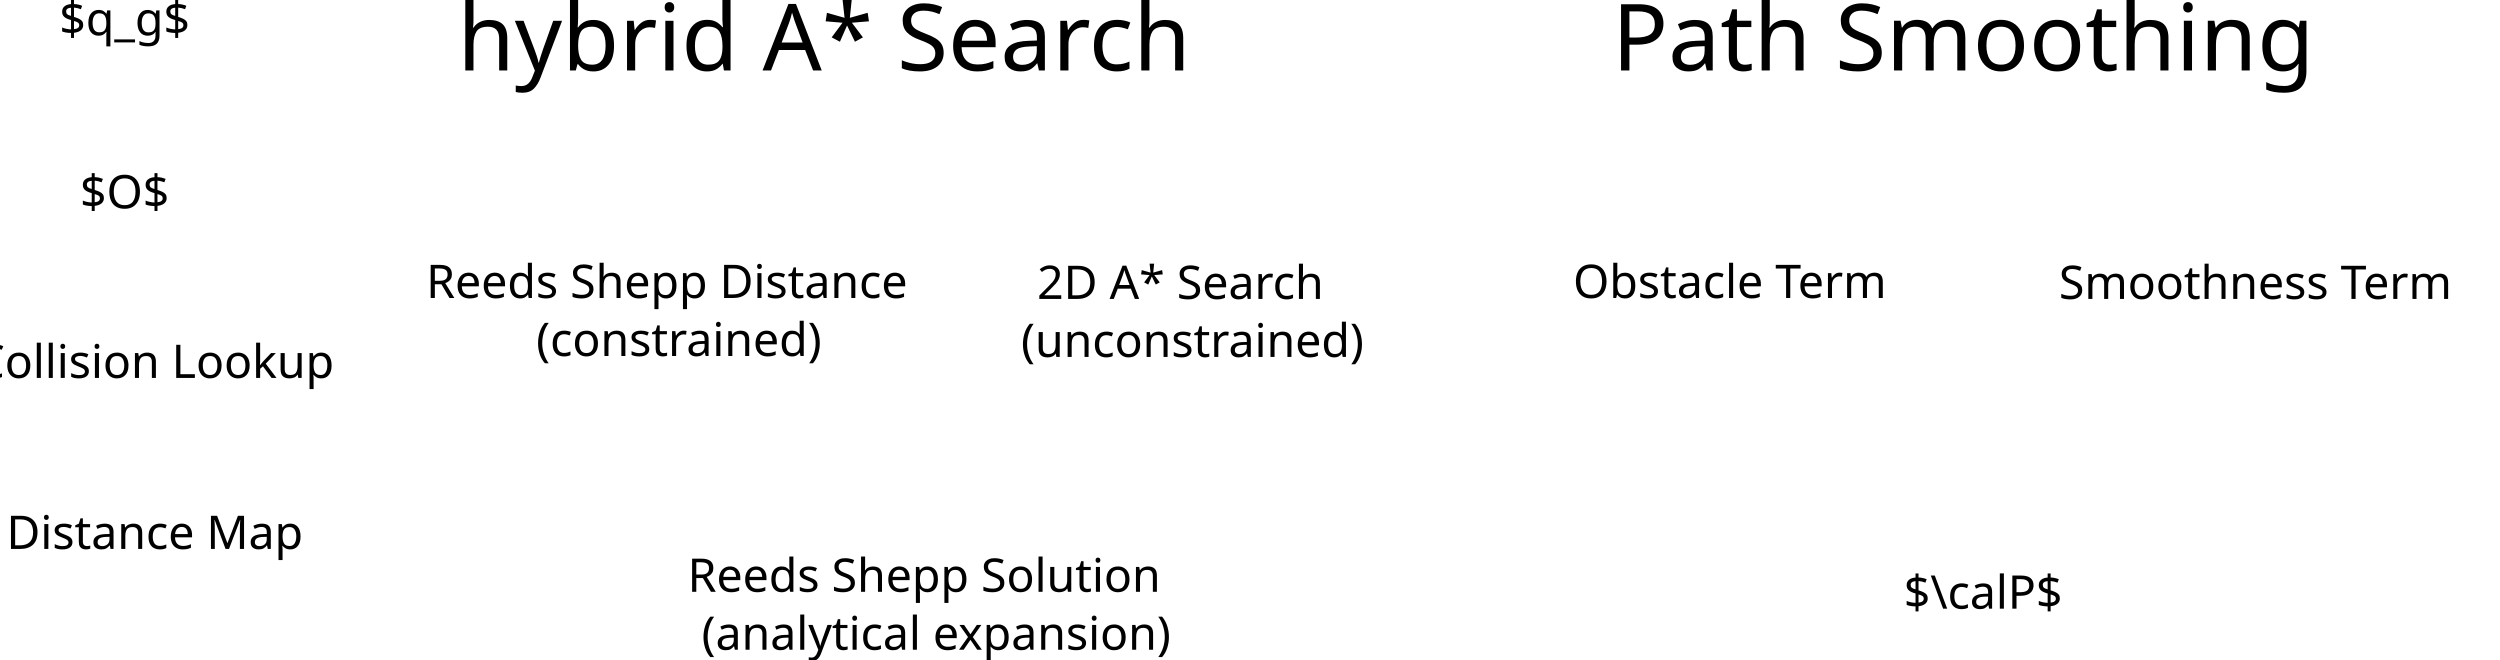
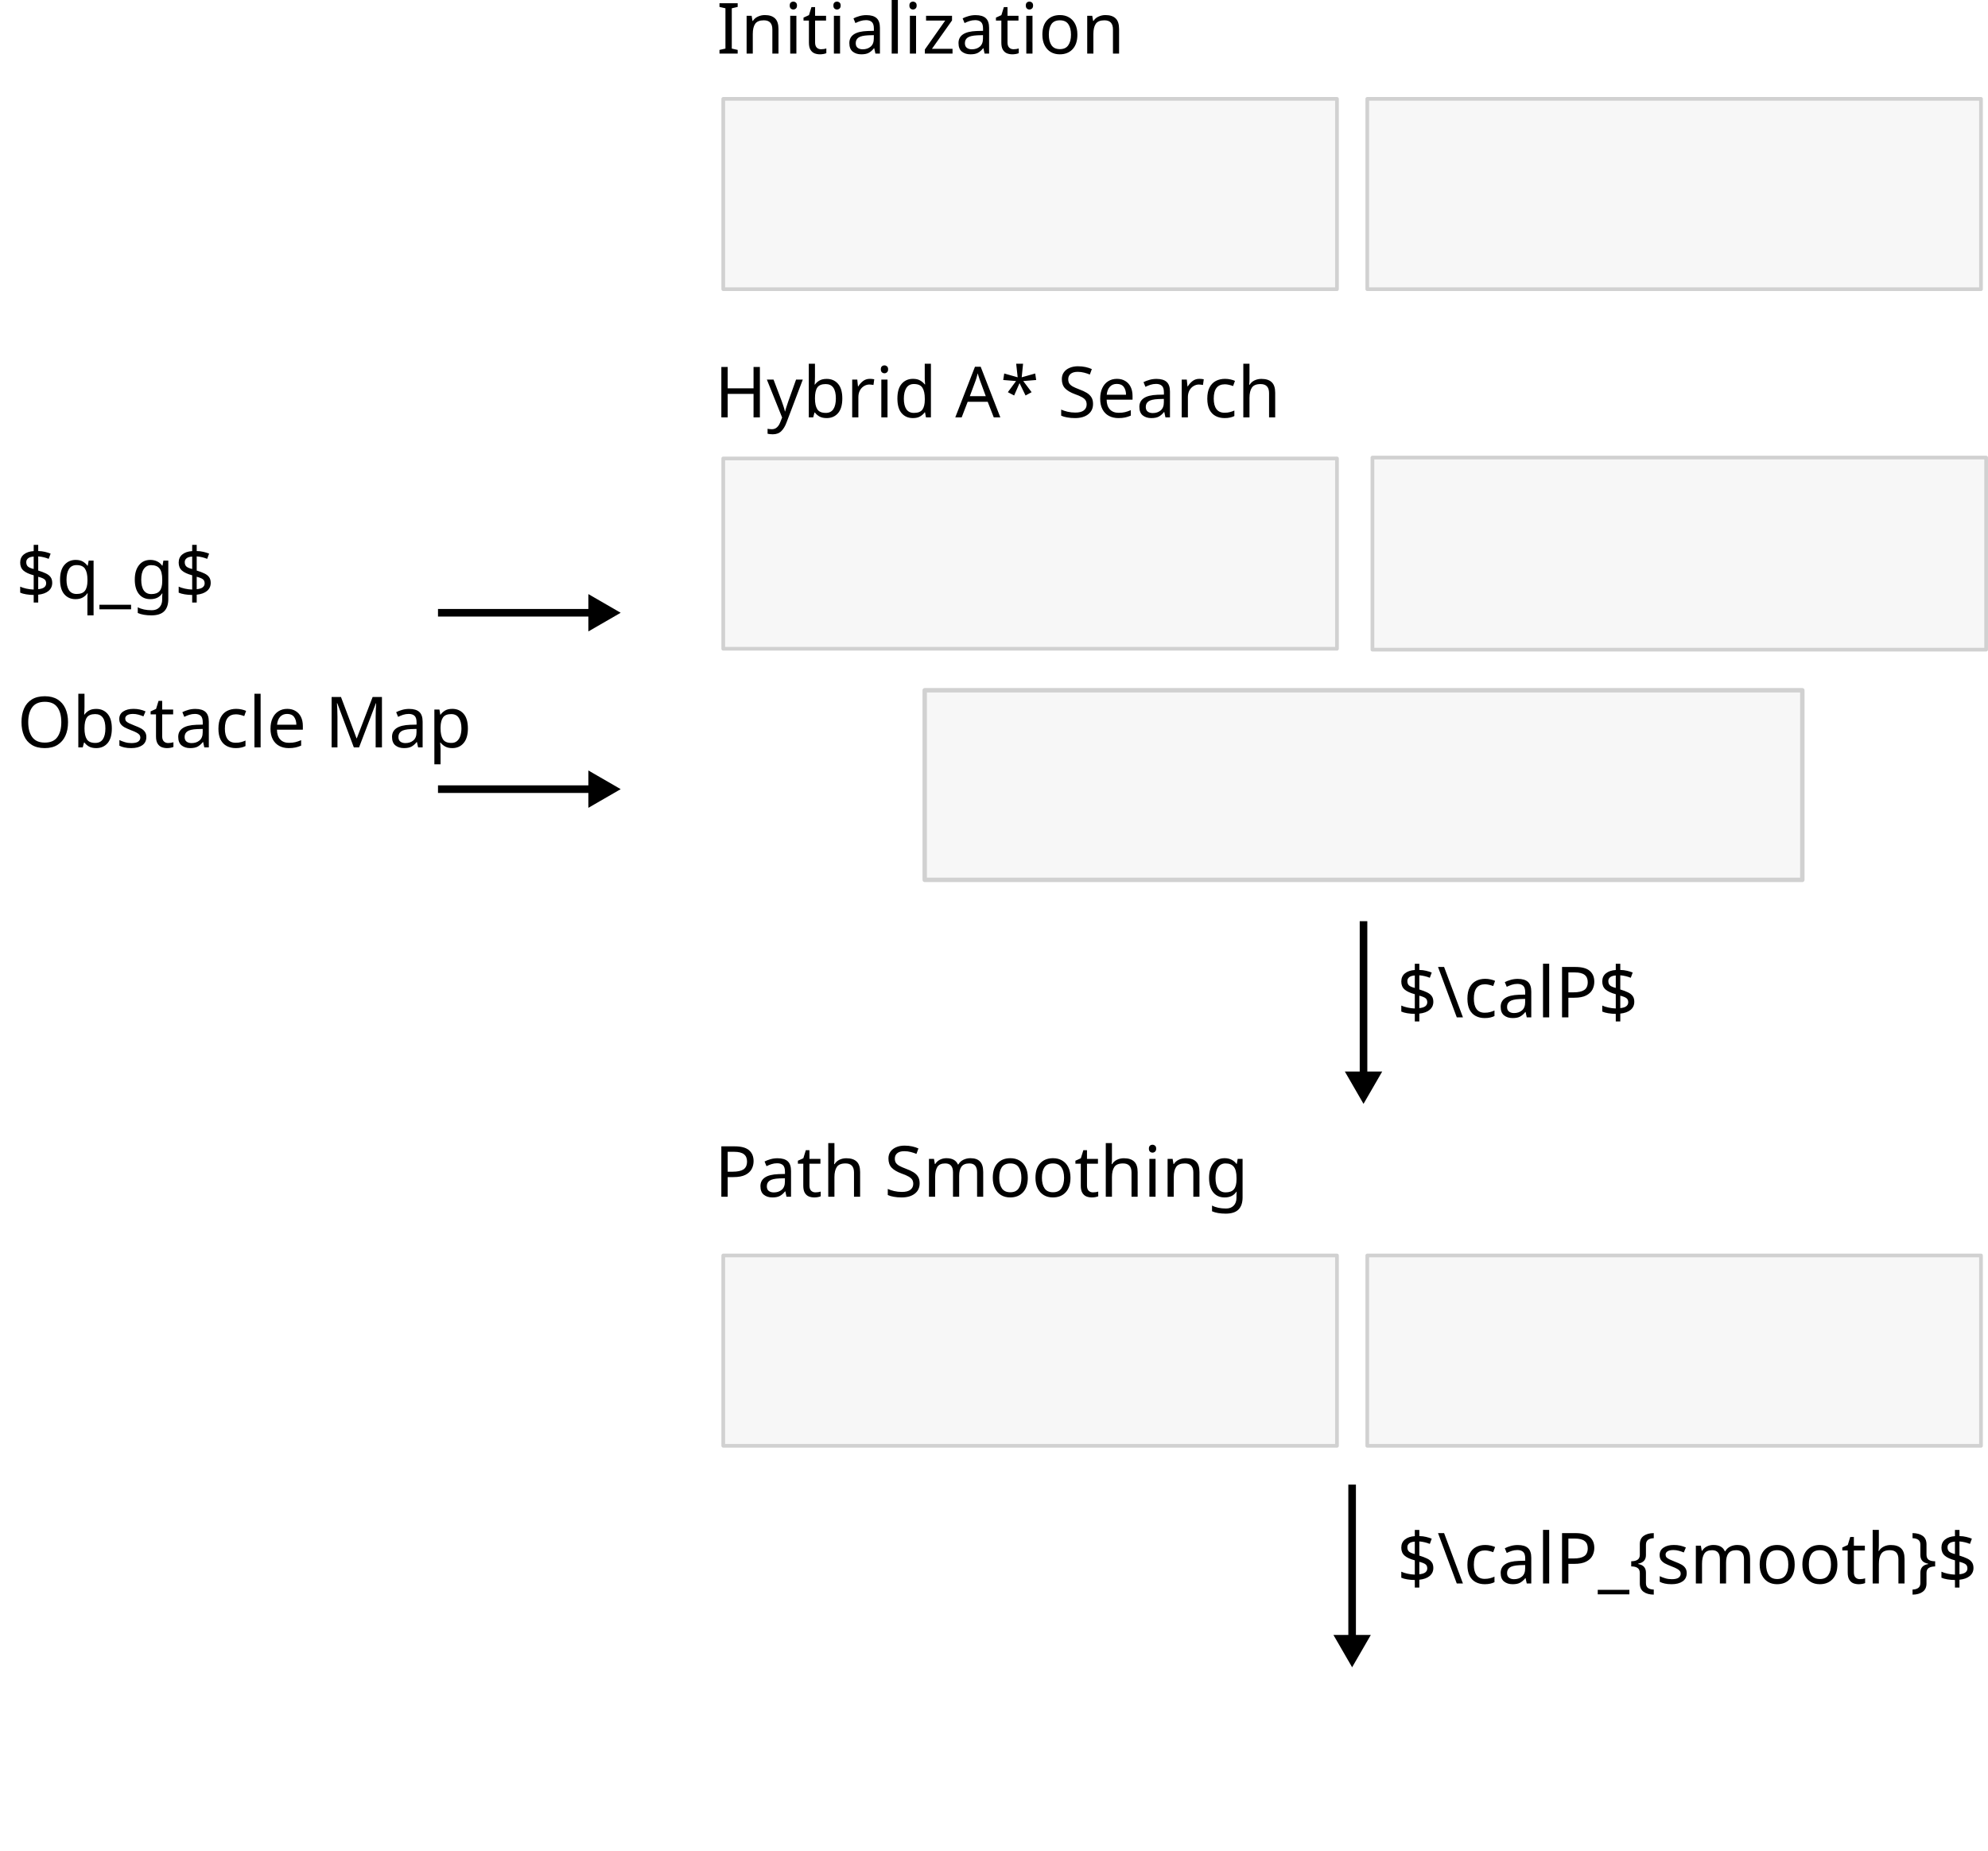
- <svg xmlns="http://www.w3.org/2000/svg" width="1077.849" height="284.3" id="svg2" version="1.1">
+ <svg xmlns="http://www.w3.org/2000/svg" xmlns:xlink="http://www.w3.org/1999/xlink" width="563.472" height="524.702" id="svg2" version="1.1">
  <defs id="defs4">
+     <marker orient="auto" refY="0.0" refX="0.0" id="TriangleOutM" style="overflow:visible">
+       <path id="path4838" d="M 5.77,0.0 L -2.88,5.0 L -2.88,-5.0 L 5.77,0.0 z " style="fill-rule:evenodd;stroke:#000000;stroke-width:1pt;stroke-opacity:1;fill:#000000;fill-opacity:1" transform="scale(0.4)" />
+     </marker>
    <marker orient="auto" refY="0" refX="0" id="TriangleOutL" style="overflow:visible">
      <path id="path3977" d="m 5.77,0 -8.65,5 0,-10 8.65,5 z" style="fill-rule:evenodd;stroke:#000000;stroke-width:1pt" transform="scale(0.8,0.8)" />
    </marker>
    <marker orient="auto" refY="0" refX="0" id="TriangleOutL-5" style="overflow:visible">
      <path id="path3977-6" d="m 5.77,0 -8.65,5 0,-10 8.65,5 z" style="fill-rule:evenodd;stroke:#000000;stroke-width:1pt" transform="scale(0.8,0.8)" />
    </marker>
+     <marker orient="auto" refY="0" refX="0" id="TriangleOutL-0" style="overflow:visible">
+       <path id="path3977-5" d="m 5.77,0 -8.65,5 0,-10 8.65,5 z" style="fill-rule:evenodd;stroke:#000000;stroke-width:1pt" transform="scale(0.8,0.8)" />
+     </marker>
+     <marker orient="auto" refY="0" refX="0" id="TriangleOutL-0-5" style="overflow:visible">
+       <path id="path3977-5-3" d="m 5.77,0 -8.65,5 0,-10 8.65,5 z" style="fill-rule:evenodd;stroke:#000000;stroke-width:1pt" transform="scale(0.8,0.8)" />
+     </marker>
+     <marker orient="auto" refY="0" refX="0" id="TriangleOutM-0" style="overflow:visible">
+       <path id="path4838-3" d="m 5.77,0 -8.65,5 0,-10 8.65,5 z" style="fill:#000000;fill-opacity:1;fill-rule:evenodd;stroke:#000000;stroke-width:1pt;stroke-opacity:1" transform="scale(0.4,0.4)" />
+     </marker>
+     <marker orient="auto" refY="0" refX="0" id="TriangleOutM-5" style="overflow:visible">
+       <path id="path4838-1" d="m 5.77,0 -8.65,5 0,-10 8.65,5 z" style="fill:#000000;fill-opacity:1;fill-rule:evenodd;stroke:#000000;stroke-width:1pt;stroke-opacity:1" transform="scale(0.4,0.4)" />
+     </marker>
+     <marker orient="auto" refY="0" refX="0" id="TriangleOutM-5-3" style="overflow:visible">
+       <path id="path4838-1-3" d="m 5.77,0 -8.65,5 0,-10 8.65,5 z" style="fill:#000000;fill-opacity:1;fill-rule:evenodd;stroke:#000000;stroke-width:1pt;stroke-opacity:1" transform="scale(0.4,0.4)" />
+     </marker>
+     <marker orient="auto" refY="0" refX="0" id="TriangleOutM-5-3-3" style="overflow:visible">
+       <path id="path4838-1-3-3" d="m 5.77,0 -8.65,5 0,-10 8.65,5 z" style="fill:#000000;fill-opacity:1;fill-rule:evenodd;stroke:#000000;stroke-width:1pt;stroke-opacity:1" transform="scale(0.4,0.4)" />
+     </marker>
  </defs>
-   <g id="layer1" transform="translate(-38.25995,-246.7047)">
-     <text xml:space="preserve" style="font-size:40px;font-style:normal;font-weight:normal;line-height:125%;letter-spacing:0px;word-spacing:0px;fill:#000000;fill-opacity:1;stroke:none;font-family:Sans" x="117.996" y="336.523" id="text2985">
-       <tspan id="tspan2987" x="117.996" y="336.523" style="font-size:20px;text-align:center;text-anchor:middle">$O$</tspan>
+   <g id="layer1" transform="translate(-43.9494,-243.2583)">
+     <text xml:space="preserve" style="font-style:normal;font-weight:normal;font-size:40px;line-height:125%;font-family:Sans;letter-spacing:0px;word-spacing:0px;fill:#000000;fill-opacity:1;stroke:none" x="48.826" y="455.123" id="text2985">
+       <tspan id="tspan2987" x="48.826" y="455.123" style="font-size:20px;text-align:start;text-anchor:start">Obstacle Map</tspan>
    </text>
-     <text xml:space="preserve" style="font-size:40px;font-style:normal;font-weight:normal;line-height:125%;letter-spacing:0px;word-spacing:0px;fill:#000000;fill-opacity:1;stroke:none;font-family:Sans" x="117.996" y="261.9" id="text2989">
-       <tspan id="tspan2991" x="117.996" y="261.9" style="font-size:20px;text-align:center;text-anchor:middle">$q_g$</tspan>
+     <text xml:space="preserve" style="font-style:normal;font-weight:normal;font-size:40px;line-height:125%;font-family:Sans;letter-spacing:0px;word-spacing:0px;fill:#000000;fill-opacity:1;stroke:none" x="48.436" y="412.9" id="text2989">
+       <tspan id="tspan2991" x="48.436" y="412.9" style="font-size:20px;text-align:start;text-anchor:start">$q_g$</tspan>
    </text>
-     <text xml:space="preserve" style="font-size:20px;font-style:normal;font-weight:normal;line-height:125%;letter-spacing:0px;word-spacing:0px;fill:#000000;fill-opacity:1;stroke:none;font-family:Sans" x="117.996" y="409.646" id="text2989-3-5">
-       <tspan x="117.996" y="409.646" id="tspan3825" style="text-align:center;text-anchor:middle">Collision Lookup</tspan>
+     <text xml:space="preserve" style="font-style:normal;font-weight:normal;font-size:40px;line-height:125%;font-family:Sans;letter-spacing:0px;word-spacing:0px;fill:#000000;fill-opacity:1;stroke:none" x="246.468" y="361.572" id="text2989-3">
+       <tspan style="font-size:20px" id="tspan2991-6" x="246.468" y="361.572">Hybrid A* Search</tspan>
    </text>
-     <text xml:space="preserve" style="font-size:20px;font-style:normal;font-weight:normal;line-height:125%;letter-spacing:0px;word-spacing:0px;fill:#000000;fill-opacity:1;stroke:none;font-family:Sans" x="117.996" y="483.38" id="text2989-3-5-1">
-       <tspan x="117.996" y="483.38" id="tspan3825-2" style="text-align:center;text-anchor:middle">Distance Map</tspan>
+     <text id="text4192" y="164.004" x="290.26" style="font-style:normal;font-weight:normal;font-size:40px;line-height:125%;font-family:sans-serif;letter-spacing:0px;word-spacing:0px;fill:#000000;fill-opacity:1;stroke:none;stroke-width:1px;stroke-linecap:butt;stroke-linejoin:miter;stroke-opacity:1" xml:space="preserve">
+       <tspan y="164.004" x="290.26" id="tspan4194" />
    </text>
-     <g id="g4447" transform="translate(-112,-9.745331)">
-       <text id="text2989-3" y="286.841" x="347.469" style="font-size:40px;font-style:normal;font-weight:normal;line-height:125%;letter-spacing:0px;word-spacing:0px;fill:#000000;fill-opacity:1;stroke:none;font-family:Sans" xml:space="preserve">
-         <tspan y="286.841" x="347.469" id="tspan2991-6">hybrid A* Search</tspan>
-       </text>
-       <text id="text2989-3-5-7" y="384.927" x="461.17" style="font-size:20px;font-style:normal;font-weight:normal;line-height:125%;letter-spacing:0px;word-spacing:0px;fill:#000000;fill-opacity:1;stroke:none;font-family:Sans" xml:space="preserve">
-         <tspan style="text-align:center;text-anchor:middle" id="tspan3825-0" y="384.927" x="461.17">Reeds Shepp Distance</tspan>
-         <tspan id="tspan4365" style="text-align:center;text-anchor:middle" y="409.927" x="461.17">(constrained)</tspan>
-       </text>
-       <text id="text2989-3-5-7-9" y="385.342" x="682.571" style="font-size:20px;font-style:normal;font-weight:normal;line-height:125%;letter-spacing:0px;word-spacing:0px;fill:#000000;fill-opacity:1;stroke:none;font-family:Sans" xml:space="preserve">
-         <tspan style="text-align:center;text-anchor:middle" id="tspan3825-0-3" y="385.342" x="682.571">2D A* Search</tspan>
-         <tspan id="tspan4367" style="text-align:center;text-anchor:middle" y="410.342" x="682.571">(unconstrained)</tspan>
-       </text>
-       <text id="text2989-3-5-7-6" y="511.59" x="572.098" style="font-size:20px;font-style:normal;font-weight:normal;line-height:125%;letter-spacing:0px;word-spacing:0px;fill:#000000;fill-opacity:1;stroke:none;font-family:Sans" xml:space="preserve">
-         <tspan id="tspan4365-6" style="text-align:center;text-anchor:middle" y="511.59" x="572.098">Reeds Shepp Solution</tspan>
-         <tspan id="tspan4395" style="text-align:center;text-anchor:middle" y="536.59" x="572.098">(analytical expansion)</tspan>
+     <g id="g4460" transform="translate(-676.9835,429.8068)">
+       <text id="text2989-3-5-7-1" y="152.69" x="923.451" style="font-style:normal;font-weight:normal;font-size:20px;line-height:125%;font-family:Sans;letter-spacing:0px;word-spacing:0px;fill:#000000;fill-opacity:1;stroke:none" xml:space="preserve">
+         <tspan style="text-align:start;text-anchor:start" id="tspan3825-0-8" y="152.69" x="923.451">Path Smoothing</tspan>
+         <tspan id="tspan4365-7" style="text-align:center;text-anchor:middle" y="177.69" x="923.451" />
      </text>
    </g>
-     <g id="g4460" transform="translate(-138,-24.5076)">
-       <text id="text2989-3-2" y="301.603" x="871.282" style="font-size:40px;font-style:normal;font-weight:normal;line-height:125%;letter-spacing:0px;word-spacing:0px;fill:#000000;fill-opacity:1;stroke:none;font-family:Sans" xml:space="preserve">
-         <tspan y="301.603" x="871.282" id="tspan2991-6-6">Path Smoothing</tspan>
-       </text>
-       <text id="text2989-3-5-7-1" y="399.69" x="945.451" style="font-size:20px;font-style:normal;font-weight:normal;line-height:125%;letter-spacing:0px;word-spacing:0px;fill:#000000;fill-opacity:1;stroke:none;font-family:Sans" xml:space="preserve">
-         <tspan style="text-align:center;text-anchor:middle" id="tspan3825-0-8" y="399.69" x="945.451">Obstacle Term</tspan>
-         <tspan id="tspan4365-7" style="text-align:center;text-anchor:middle" y="424.69" x="945.451" />
-       </text>
-       <text id="text2989-3-5-7-9-9" y="400.104" x="1166.853" style="font-size:20px;font-style:normal;font-weight:normal;line-height:125%;letter-spacing:0px;word-spacing:0px;fill:#000000;fill-opacity:1;stroke:none;font-family:Sans" xml:space="preserve">
-         <tspan id="tspan4367-0" style="text-align:center;text-anchor:middle" y="400.104" x="1166.853">Smoothness Term</tspan>
-       </text>
+     <text xml:space="preserve" style="font-style:normal;font-weight:normal;font-size:40px;line-height:125%;font-family:Sans;letter-spacing:0px;word-spacing:0px;fill:#000000;fill-opacity:1;stroke:none" x="439.896" y="692.132" id="text2985-5">
+       <tspan id="tspan2987-9" x="439.896" y="692.132" style="font-size:20px;text-align:start;text-anchor:start">$\calP_{smooth}$</tspan>
+     </text>
+     <g id="g4383" transform="translate(-471.4891,251)">
+       <rect y="348.152" x="720.435" height="53.951" width="173.951" id="rect4196-3" style="opacity:0.6;fill:#f2f2f2;fill-opacity:1;stroke:#b3b3b3;stroke-width:1.049;stroke-linejoin:round;stroke-miterlimit:4;stroke-dasharray:none;stroke-dashoffset:0;stroke-opacity:1" />
+       <flowRoot transform="translate(15.54102,3.740236)" id="flowRoot4328" style="font-style:normal;font-weight:normal;font-size:20px;line-height:125%;font-family:sans-serif;letter-spacing:0px;word-spacing:0px;fill:#000000;fill-opacity:1;stroke:none;stroke-width:1px;stroke-linecap:butt;stroke-linejoin:miter;stroke-opacity:1" xml:space="preserve">
+         <flowRegion id="flowRegion4330">
+           <use height="100%" width="100%" id="use4332" xlink:href="#rect4196-3" y="0" x="0" />
+         </flowRegion>
+         <flowPara id="flowPara4334">Obstacle Term</flowPara>
+       </flowRoot>
+       <rect y="348.152" x="902.974" height="53.951" width="173.951" id="rect4196-3-2" style="opacity:0.6;fill:#f2f2f2;fill-opacity:1;stroke:#b3b3b3;stroke-width:1.049;stroke-linejoin:round;stroke-miterlimit:4;stroke-dasharray:none;stroke-dashoffset:0;stroke-opacity:1" />
+       <flowRoot transform="translate(25.27557,3.740236)" id="flowRoot4375" style="font-style:normal;font-weight:normal;font-size:20px;line-height:125%;font-family:sans-serif;letter-spacing:0px;word-spacing:0px;fill:#000000;fill-opacity:1;stroke:none;stroke-width:1px;stroke-linecap:butt;stroke-linejoin:miter;stroke-opacity:1" xml:space="preserve">
+         <flowRegion id="flowRegion4377">
+           <use height="100%" width="100%" id="use4379" xlink:href="#rect4196-3-2" y="0" x="0" />
+         </flowRegion>
+         <flowPara id="flowPara4381">Smoothness Term</flowPara>
+       </flowRoot>
    </g>
-     <text xml:space="preserve" style="font-size:40px;font-style:normal;font-weight:normal;line-height:125%;letter-spacing:0px;word-spacing:0px;fill:#000000;fill-opacity:1;stroke:none;font-family:Sans" x="919.265" y="509.132" id="text2985-5">
-       <tspan id="tspan2987-9" x="919.265" y="509.132" style="font-size:20px;text-align:center;text-anchor:middle">$\calP$</tspan>
+     <g id="g4443" transform="translate(-4.338896,13.93352)">
+       <rect style="opacity:0.6;fill:#f2f2f2;fill-opacity:1;stroke:#b3b3b3;stroke-width:1.049;stroke-linejoin:round;stroke-miterlimit:4;stroke-dasharray:none;stroke-dashoffset:0;stroke-opacity:1" id="rect4196" width="173.951" height="53.951" x="253.284" y="359.279" />
+       <rect style="opacity:0.6;fill:#f2f2f2;fill-opacity:1;stroke:#b3b3b3;stroke-width:1.053;stroke-linejoin:round;stroke-miterlimit:4;stroke-dasharray:none;stroke-dashoffset:0;stroke-opacity:1" id="rect4196-7" width="173.946" height="54.446" x="437.287" y="359.031" />
+       <rect style="opacity:0.6;fill:#f2f2f2;fill-opacity:1;stroke:#b3b3b3;stroke-width:1.252;stroke-linejoin:round;stroke-miterlimit:4;stroke-dasharray:none;stroke-dashoffset:0;stroke-opacity:1" id="rect4196-9" width="248.748" height="53.748" x="310.386" y="424.994" />
+       <flowRoot transform="translate(7.197433,5.628097)" id="flowRoot4419" style="font-style:normal;font-weight:normal;font-size:20px;line-height:125%;font-family:sans-serif;letter-spacing:0px;word-spacing:0px;fill:#000000;fill-opacity:1;stroke:none;stroke-width:1px;stroke-linecap:butt;stroke-linejoin:miter;stroke-opacity:1" xml:space="preserve">
+         <flowRegion id="flowRegion4421">
+           <use height="100%" width="100%" id="use4423" xlink:href="#rect4196-7" y="0" x="0" />
+         </flowRegion>
+         <flowPara id="flowPara4425">2D A* Search (unconstrained)</flowPara>
+       </flowRoot>
+       <flowRoot transform="translate(19.75803,5.380342)" id="flowRoot4427" style="font-style:normal;font-weight:normal;font-size:20px;line-height:125%;font-family:sans-serif;letter-spacing:0px;word-spacing:0px;fill:#000000;fill-opacity:1;stroke:none;stroke-width:1px;stroke-linecap:butt;stroke-linejoin:miter;stroke-opacity:1" xml:space="preserve">
+         <flowRegion id="flowRegion4429">
+           <use height="100%" width="100%" id="use4431" xlink:href="#rect4196" y="0" x="0" />
+         </flowRegion>
+         <flowPara id="flowPara4433">Reeds Shepp (constrained)</flowPara>
+       </flowRoot>
+       <flowRoot transform="translate(13.3869,5.278509)" id="flowRoot4435" style="font-style:normal;font-weight:normal;font-size:20px;line-height:125%;font-family:sans-serif;letter-spacing:0px;word-spacing:0px;fill:#000000;fill-opacity:1;stroke:none;stroke-width:1px;stroke-linecap:butt;stroke-linejoin:miter;stroke-opacity:1" xml:space="preserve">
+         <flowRegion id="flowRegion4437">
+           <use height="100%" width="100%" id="use4439" xlink:href="#rect4196-9" y="0" x="0" />
+         </flowRegion>
+         <flowPara id="flowPara4441">Reeds Shepp Solution (analytical expansion)</flowPara>
+       </flowRoot>
+     </g>
+     <g id="g4383-7" transform="translate(-471.4891,-76.87091)">
+       <rect y="348.152" x="720.435" height="53.951" width="173.951" id="rect4196-3-5" style="opacity:0.6;fill:#f2f2f2;fill-opacity:1;stroke:#b3b3b3;stroke-width:1.049;stroke-linejoin:round;stroke-miterlimit:4;stroke-dasharray:none;stroke-dashoffset:0;stroke-opacity:1" />
+       <rect y="348.152" x="902.974" height="53.951" width="173.951" id="rect4196-3-2-0" style="opacity:0.6;fill:#f2f2f2;fill-opacity:1;stroke:#b3b3b3;stroke-width:1.049;stroke-linejoin:round;stroke-miterlimit:4;stroke-dasharray:none;stroke-dashoffset:0;stroke-opacity:1" />
+       <flowRoot transform="translate(19.22089,15.60156)" id="flowRoot4375-4" style="font-style:normal;font-weight:normal;font-size:20px;line-height:125%;font-family:sans-serif;letter-spacing:0px;word-spacing:0px;fill:#000000;fill-opacity:1;stroke:none;stroke-width:1px;stroke-linecap:butt;stroke-linejoin:miter;stroke-opacity:1" xml:space="preserve">
+         <flowRegion id="flowRegion4377-8">
+           <use height="100%" width="100%" id="use4379-7" xlink:href="#rect4196-3-2-0" y="0" x="0" />
+         </flowRegion>
+         <flowPara id="flowPara4381-6">Distance Map</flowPara>
+       </flowRoot>
+       <flowRoot xml:space="preserve" style="font-style:normal;font-weight:normal;font-size:20px;line-height:125%;font-family:sans-serif;letter-spacing:0px;word-spacing:0px;fill:#000000;fill-opacity:1;stroke:none;stroke-width:1px;stroke-linecap:butt;stroke-linejoin:miter;stroke-opacity:1" id="flowRoot4539" transform="translate(5.692383,15.87988)">
+         <flowRegion id="flowRegion4541">
+           <use x="0" y="0" xlink:href="#rect4196-3-5" id="use4543" width="100%" height="100%" />
+         </flowRegion>
+         <flowPara id="flowPara4545">Collision Lookup</flowPara>
+       </flowRoot>
+     </g>
+     <text xml:space="preserve" style="font-style:normal;font-weight:normal;font-size:40px;line-height:125%;font-family:Sans;letter-spacing:0px;word-spacing:0px;fill:#000000;fill-opacity:1;stroke:none" x="247.083" y="258.454" id="text2989-3-7">
+       <tspan style="font-size:20px" id="tspan2991-6-8" x="247.083" y="258.454">Initialization</tspan>
    </text>
+     <text xml:space="preserve" style="font-style:normal;font-weight:normal;font-size:40px;line-height:125%;font-family:Sans;letter-spacing:0px;word-spacing:0px;fill:#000000;fill-opacity:1;stroke:none" x="439.896" y="531.649" id="text2985-5-1">
+       <tspan id="tspan2987-9-6" x="439.896" y="531.649" style="font-size:20px;text-align:start;text-anchor:start">$\calP$</tspan>
+     </text>
+     <path style="fill:none;fill-rule:evenodd;stroke:#000000;stroke-width:2.151;stroke-linecap:butt;stroke-linejoin:miter;stroke-miterlimit:4;stroke-dasharray:none;stroke-opacity:1;marker-end:url(#TriangleOutM)" d="m 430.421,504.389 0,45.669" id="path4585-2-0" />
+     <path style="fill:none;fill-rule:evenodd;stroke:#000000;stroke-width:2.151;stroke-linecap:butt;stroke-linejoin:miter;stroke-miterlimit:4;stroke-dasharray:none;stroke-opacity:1;marker-end:url(#TriangleOutM-5)" d="m 427.191,664.106 0,45.669" id="path4585-2-0-4" />
+     <path style="fill:none;fill-rule:evenodd;stroke:#000000;stroke-width:2.151;stroke-linecap:butt;stroke-linejoin:miter;stroke-miterlimit:4;stroke-dasharray:none;stroke-opacity:1;marker-end:url(#TriangleOutM-5-3)" d="m 168.095,466.96 45.669,0" id="path4585-2-0-4-2" />
+     <path style="fill:none;fill-rule:evenodd;stroke:#000000;stroke-width:2.151;stroke-linecap:butt;stroke-linejoin:miter;stroke-miterlimit:4;stroke-dasharray:none;stroke-opacity:1;marker-end:url(#TriangleOutM-5-3-3)" d="m 168.095,416.96 45.669,0" id="path4585-2-0-4-2-6" />
  </g>
</svg>
